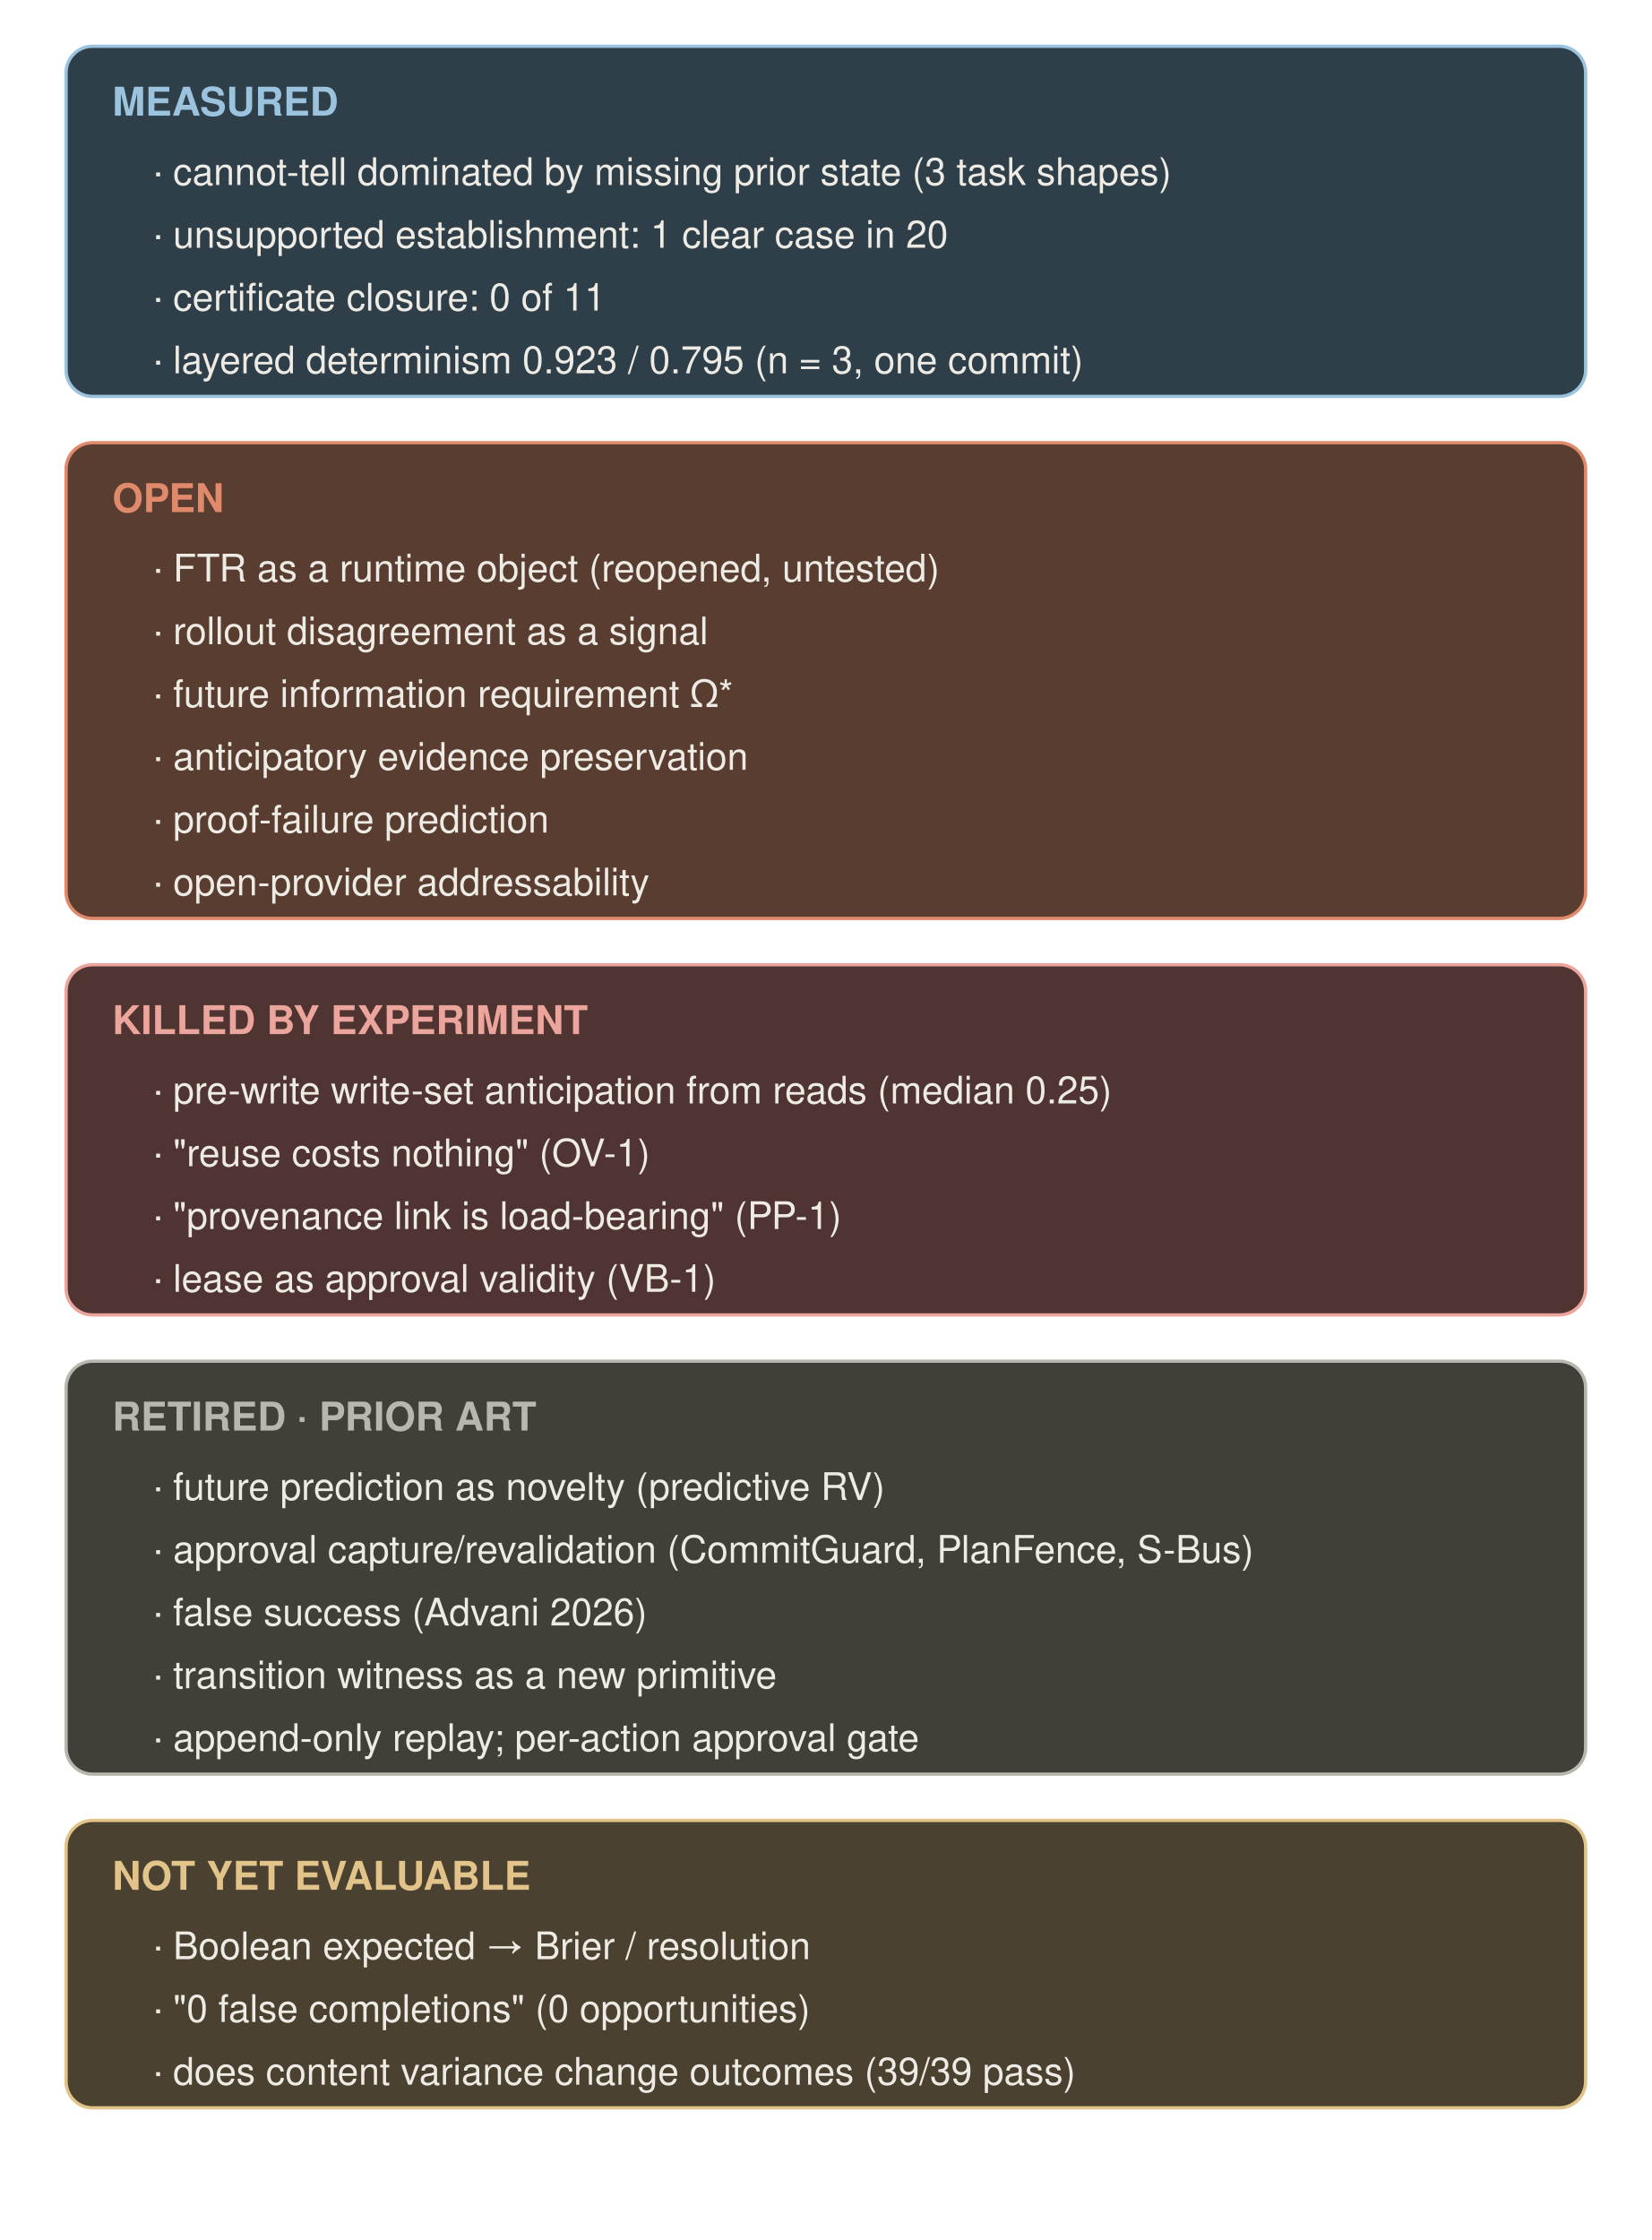
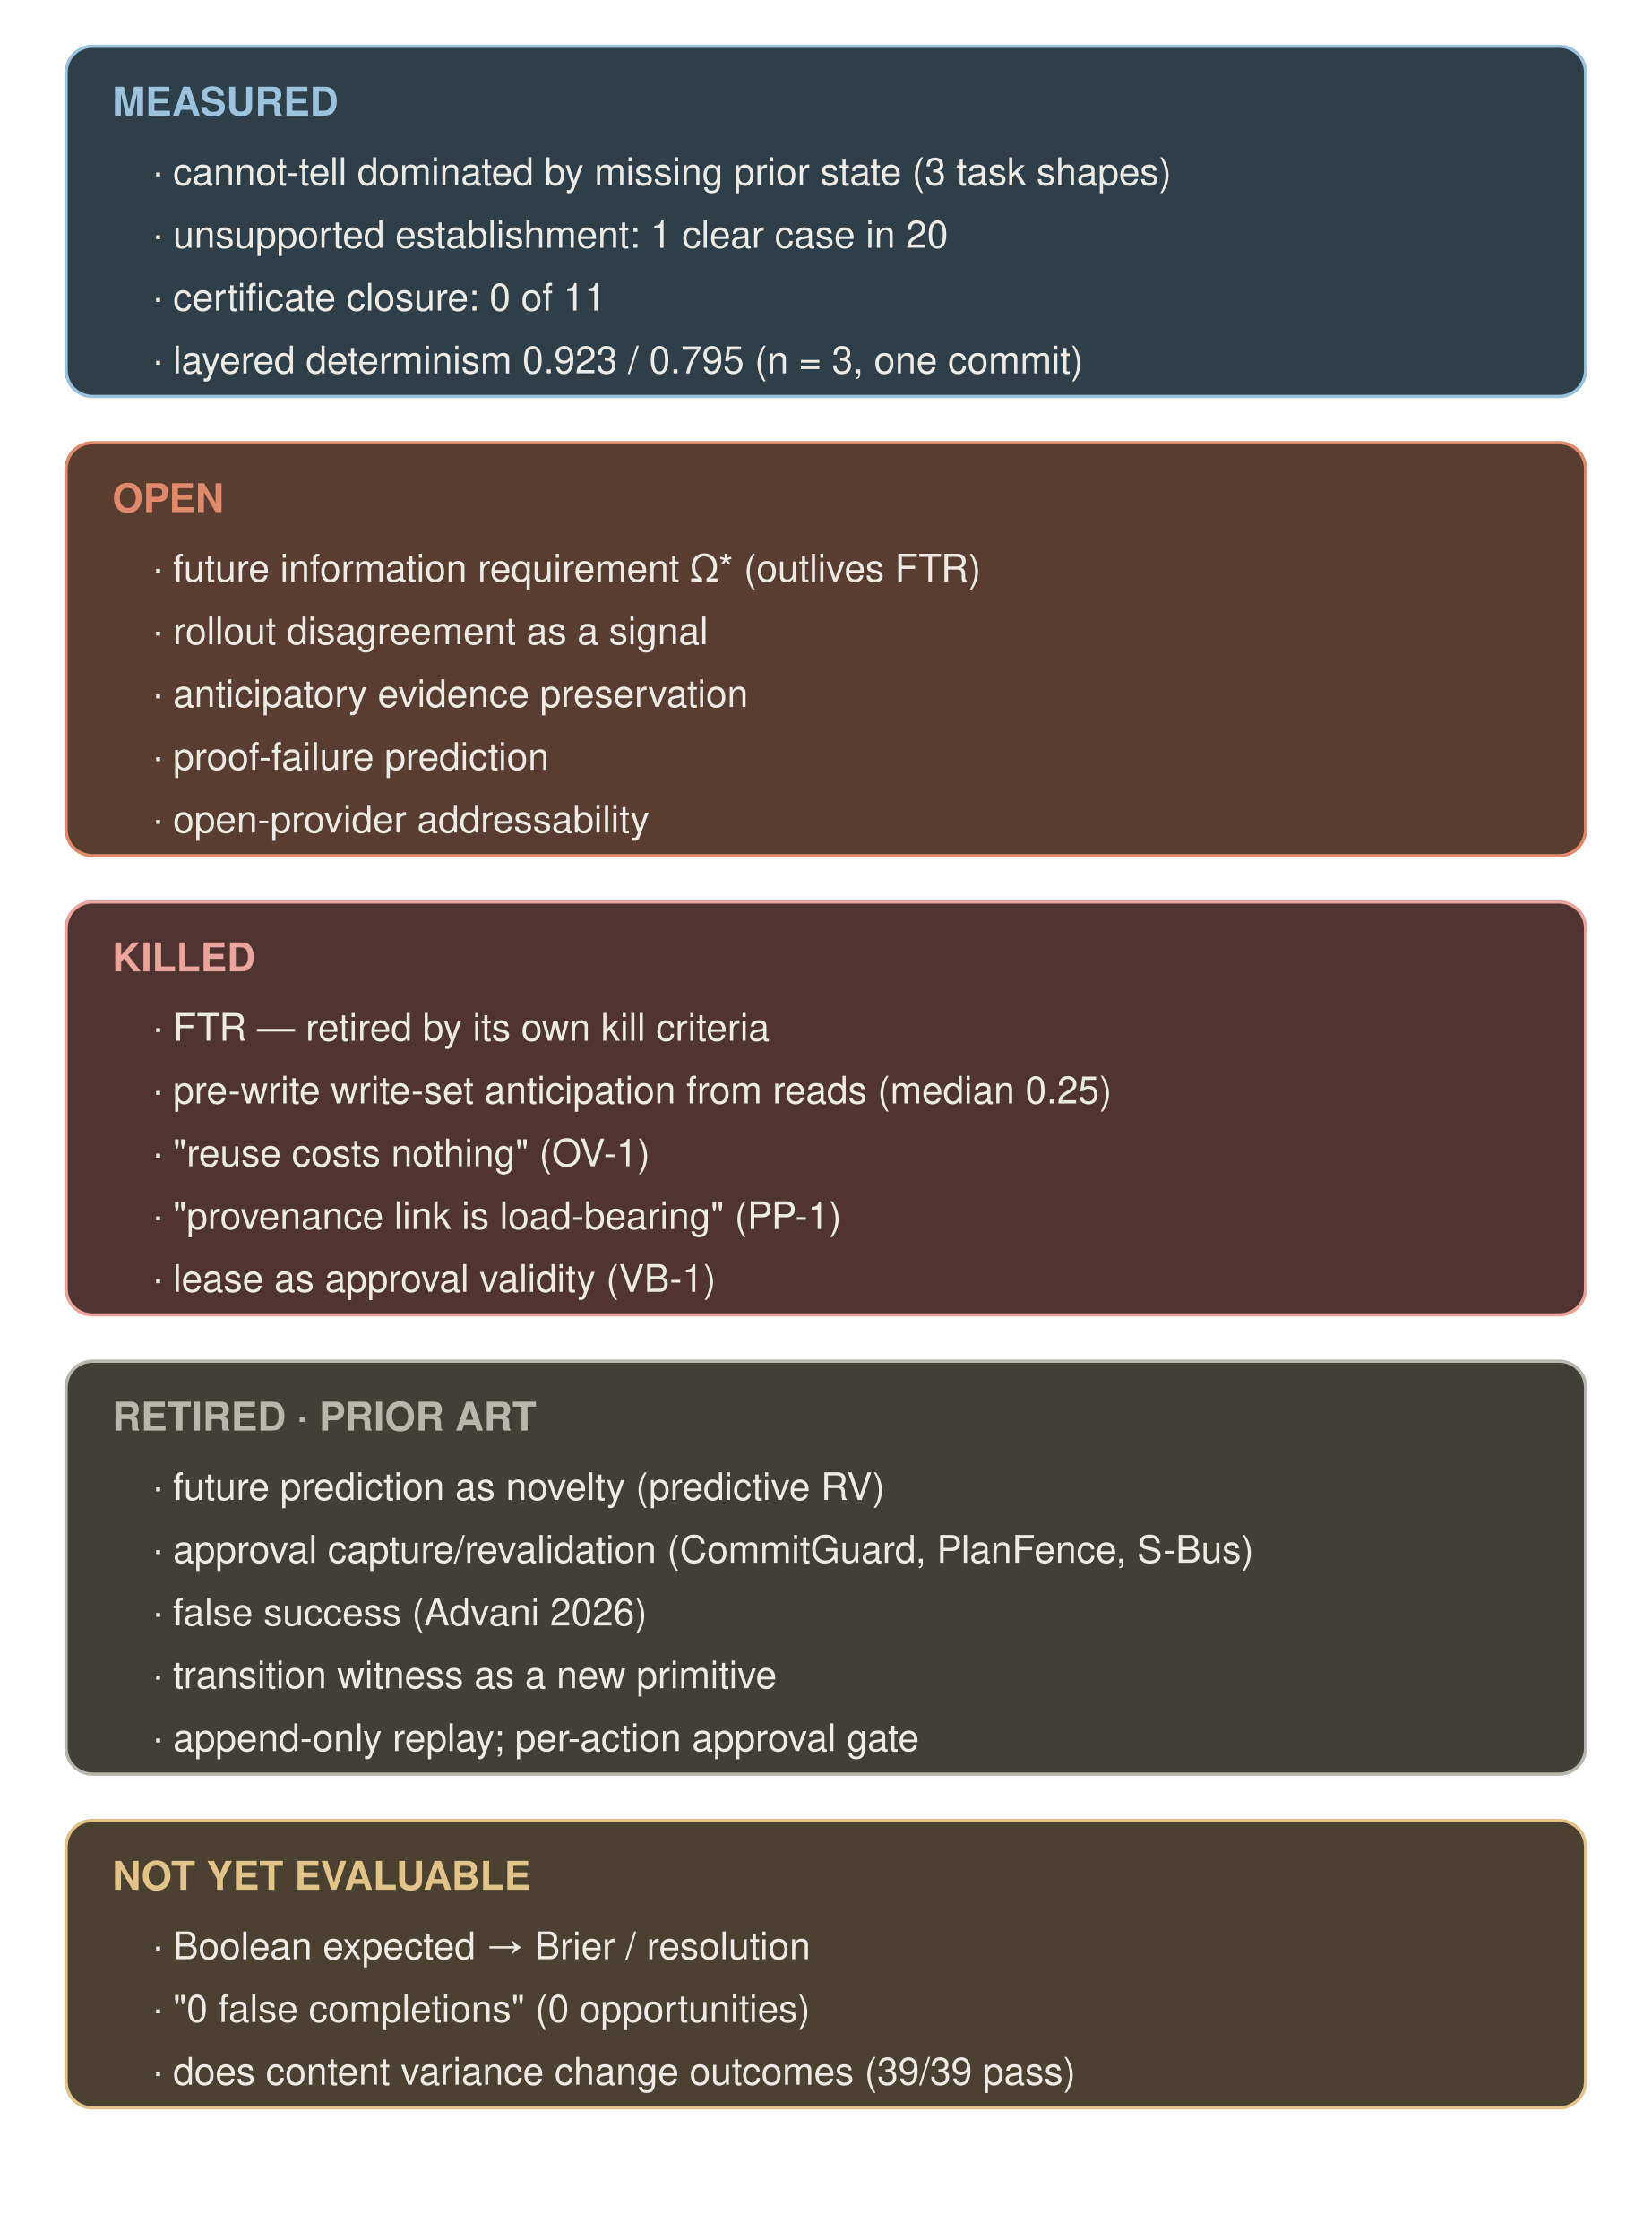
<svg xmlns="http://www.w3.org/2000/svg" width="500" height="678" viewBox="0 0 500 678" role="img" aria-labelledby="t d">
  <rect x="20" y="14" width="460" height="106" rx="8" fill="#2f3f4a" stroke="#9cc3de" stroke-width="1" />
  <text x="34" y="35" font-family="ui-sans-serif, -apple-system, 'Segoe UI', Helvetica, Arial, sans-serif" font-size="12" font-weight="800" fill="#9cc3de" text-anchor="start">MEASURED</text>
  <text x="46" y="56" font-family="ui-sans-serif, -apple-system, 'Segoe UI', Helvetica, Arial, sans-serif" font-size="11.5" font-weight="400" fill="#edebe3" text-anchor="start">· cannot-tell dominated by missing prior state (3 task shapes)</text>
  <text x="46" y="75" font-family="ui-sans-serif, -apple-system, 'Segoe UI', Helvetica, Arial, sans-serif" font-size="11.5" font-weight="400" fill="#edebe3" text-anchor="start">· unsupported establishment: 1 clear case in 20</text>
  <text x="46" y="94" font-family="ui-sans-serif, -apple-system, 'Segoe UI', Helvetica, Arial, sans-serif" font-size="11.5" font-weight="400" fill="#edebe3" text-anchor="start">· certificate closure: 0 of 11</text>
  <text x="46" y="113" font-family="ui-sans-serif, -apple-system, 'Segoe UI', Helvetica, Arial, sans-serif" font-size="11.5" font-weight="400" fill="#edebe3" text-anchor="start">· layered determinism 0.923 / 0.795 (n = 3, one commit)</text>
-   <rect x="20" y="134" width="460" height="144" rx="8" fill="#5a3d31" stroke="#e08a6b" stroke-width="1" />
+   <rect x="20" y="134" width="460" height="125" rx="8" fill="#5a3d31" stroke="#e08a6b" stroke-width="1" />
  <text x="34" y="155" font-family="ui-sans-serif, -apple-system, 'Segoe UI', Helvetica, Arial, sans-serif" font-size="12" font-weight="800" fill="#e08a6b" text-anchor="start">OPEN</text>
-   <text x="46" y="176" font-family="ui-sans-serif, -apple-system, 'Segoe UI', Helvetica, Arial, sans-serif" font-size="11.5" font-weight="400" fill="#edebe3" text-anchor="start">· FTR as a runtime object (reopened, untested)</text>
+   <text x="46" y="176" font-family="ui-sans-serif, -apple-system, 'Segoe UI', Helvetica, Arial, sans-serif" font-size="11.5" font-weight="400" fill="#edebe3" text-anchor="start">· future information requirement Ω* (outlives FTR)</text>
  <text x="46" y="195" font-family="ui-sans-serif, -apple-system, 'Segoe UI', Helvetica, Arial, sans-serif" font-size="11.5" font-weight="400" fill="#edebe3" text-anchor="start">· rollout disagreement as a signal</text>
-   <text x="46" y="214" font-family="ui-sans-serif, -apple-system, 'Segoe UI', Helvetica, Arial, sans-serif" font-size="11.5" font-weight="400" fill="#edebe3" text-anchor="start">· future information requirement Ω*</text>
-   <text x="46" y="233" font-family="ui-sans-serif, -apple-system, 'Segoe UI', Helvetica, Arial, sans-serif" font-size="11.5" font-weight="400" fill="#edebe3" text-anchor="start">· anticipatory evidence preservation</text>
-   <text x="46" y="252" font-family="ui-sans-serif, -apple-system, 'Segoe UI', Helvetica, Arial, sans-serif" font-size="11.5" font-weight="400" fill="#edebe3" text-anchor="start">· proof-failure prediction</text>
-   <text x="46" y="271" font-family="ui-sans-serif, -apple-system, 'Segoe UI', Helvetica, Arial, sans-serif" font-size="11.5" font-weight="400" fill="#edebe3" text-anchor="start">· open-provider addressability</text>
-   <rect x="20" y="292" width="460" height="106" rx="8" fill="#4f3432" stroke="#eba59c" stroke-width="1" />
-   <text x="34" y="313" font-family="ui-sans-serif, -apple-system, 'Segoe UI', Helvetica, Arial, sans-serif" font-size="12" font-weight="800" fill="#eba59c" text-anchor="start">KILLED BY EXPERIMENT</text>
+   <text x="46" y="214" font-family="ui-sans-serif, -apple-system, 'Segoe UI', Helvetica, Arial, sans-serif" font-size="11.5" font-weight="400" fill="#edebe3" text-anchor="start">· anticipatory evidence preservation</text>
+   <text x="46" y="233" font-family="ui-sans-serif, -apple-system, 'Segoe UI', Helvetica, Arial, sans-serif" font-size="11.5" font-weight="400" fill="#edebe3" text-anchor="start">· proof-failure prediction</text>
+   <text x="46" y="252" font-family="ui-sans-serif, -apple-system, 'Segoe UI', Helvetica, Arial, sans-serif" font-size="11.5" font-weight="400" fill="#edebe3" text-anchor="start">· open-provider addressability</text>
+   <rect x="20" y="273" width="460" height="125" rx="8" fill="#4f3432" stroke="#eba59c" stroke-width="1" />
+   <text x="34" y="294" font-family="ui-sans-serif, -apple-system, 'Segoe UI', Helvetica, Arial, sans-serif" font-size="12" font-weight="800" fill="#eba59c" text-anchor="start">KILLED</text>
+   <text x="46" y="315" font-family="ui-sans-serif, -apple-system, 'Segoe UI', Helvetica, Arial, sans-serif" font-size="11.5" font-weight="400" fill="#edebe3" text-anchor="start">· FTR — retired by its own kill criteria</text>
  <text x="46" y="334" font-family="ui-sans-serif, -apple-system, 'Segoe UI', Helvetica, Arial, sans-serif" font-size="11.5" font-weight="400" fill="#edebe3" text-anchor="start">· pre-write write-set anticipation from reads (median 0.25)</text>
  <text x="46" y="353" font-family="ui-sans-serif, -apple-system, 'Segoe UI', Helvetica, Arial, sans-serif" font-size="11.5" font-weight="400" fill="#edebe3" text-anchor="start">· "reuse costs nothing" (OV-1)</text>
  <text x="46" y="372" font-family="ui-sans-serif, -apple-system, 'Segoe UI', Helvetica, Arial, sans-serif" font-size="11.5" font-weight="400" fill="#edebe3" text-anchor="start">· "provenance link is load-bearing" (PP-1)</text>
  <text x="46" y="391" font-family="ui-sans-serif, -apple-system, 'Segoe UI', Helvetica, Arial, sans-serif" font-size="11.5" font-weight="400" fill="#edebe3" text-anchor="start">· lease as approval validity (VB-1)</text>
  <rect x="20" y="412" width="460" height="125" rx="8" fill="#403f38" stroke="#b9b7ad" stroke-width="1" />
  <text x="34" y="433" font-family="ui-sans-serif, -apple-system, 'Segoe UI', Helvetica, Arial, sans-serif" font-size="12" font-weight="800" fill="#b9b7ad" text-anchor="start">RETIRED · PRIOR ART</text>
  <text x="46" y="454" font-family="ui-sans-serif, -apple-system, 'Segoe UI', Helvetica, Arial, sans-serif" font-size="11.5" font-weight="400" fill="#edebe3" text-anchor="start">· future prediction as novelty (predictive RV)</text>
  <text x="46" y="473" font-family="ui-sans-serif, -apple-system, 'Segoe UI', Helvetica, Arial, sans-serif" font-size="11.5" font-weight="400" fill="#edebe3" text-anchor="start">· approval capture/revalidation (CommitGuard, PlanFence, S-Bus)</text>
  <text x="46" y="492" font-family="ui-sans-serif, -apple-system, 'Segoe UI', Helvetica, Arial, sans-serif" font-size="11.5" font-weight="400" fill="#edebe3" text-anchor="start">· false success (Advani 2026)</text>
  <text x="46" y="511" font-family="ui-sans-serif, -apple-system, 'Segoe UI', Helvetica, Arial, sans-serif" font-size="11.5" font-weight="400" fill="#edebe3" text-anchor="start">· transition witness as a new primitive</text>
  <text x="46" y="530" font-family="ui-sans-serif, -apple-system, 'Segoe UI', Helvetica, Arial, sans-serif" font-size="11.5" font-weight="400" fill="#edebe3" text-anchor="start">· append-only replay; per-action approval gate</text>
  <rect x="20" y="551" width="460" height="87" rx="8" fill="#4a4131" stroke="#e2c38a" stroke-width="1" />
  <text x="34" y="572" font-family="ui-sans-serif, -apple-system, 'Segoe UI', Helvetica, Arial, sans-serif" font-size="12" font-weight="800" fill="#e2c38a" text-anchor="start">NOT YET EVALUABLE</text>
  <text x="46" y="593" font-family="ui-sans-serif, -apple-system, 'Segoe UI', Helvetica, Arial, sans-serif" font-size="11.5" font-weight="400" fill="#edebe3" text-anchor="start">· Boolean expected → Brier / resolution</text>
  <text x="46" y="612" font-family="ui-sans-serif, -apple-system, 'Segoe UI', Helvetica, Arial, sans-serif" font-size="11.5" font-weight="400" fill="#edebe3" text-anchor="start">· "0 false completions" (0 opportunities)</text>
  <text x="46" y="631" font-family="ui-sans-serif, -apple-system, 'Segoe UI', Helvetica, Arial, sans-serif" font-size="11.5" font-weight="400" fill="#edebe3" text-anchor="start">· does content variance change outcomes (39/39 pass)</text>
</svg>
